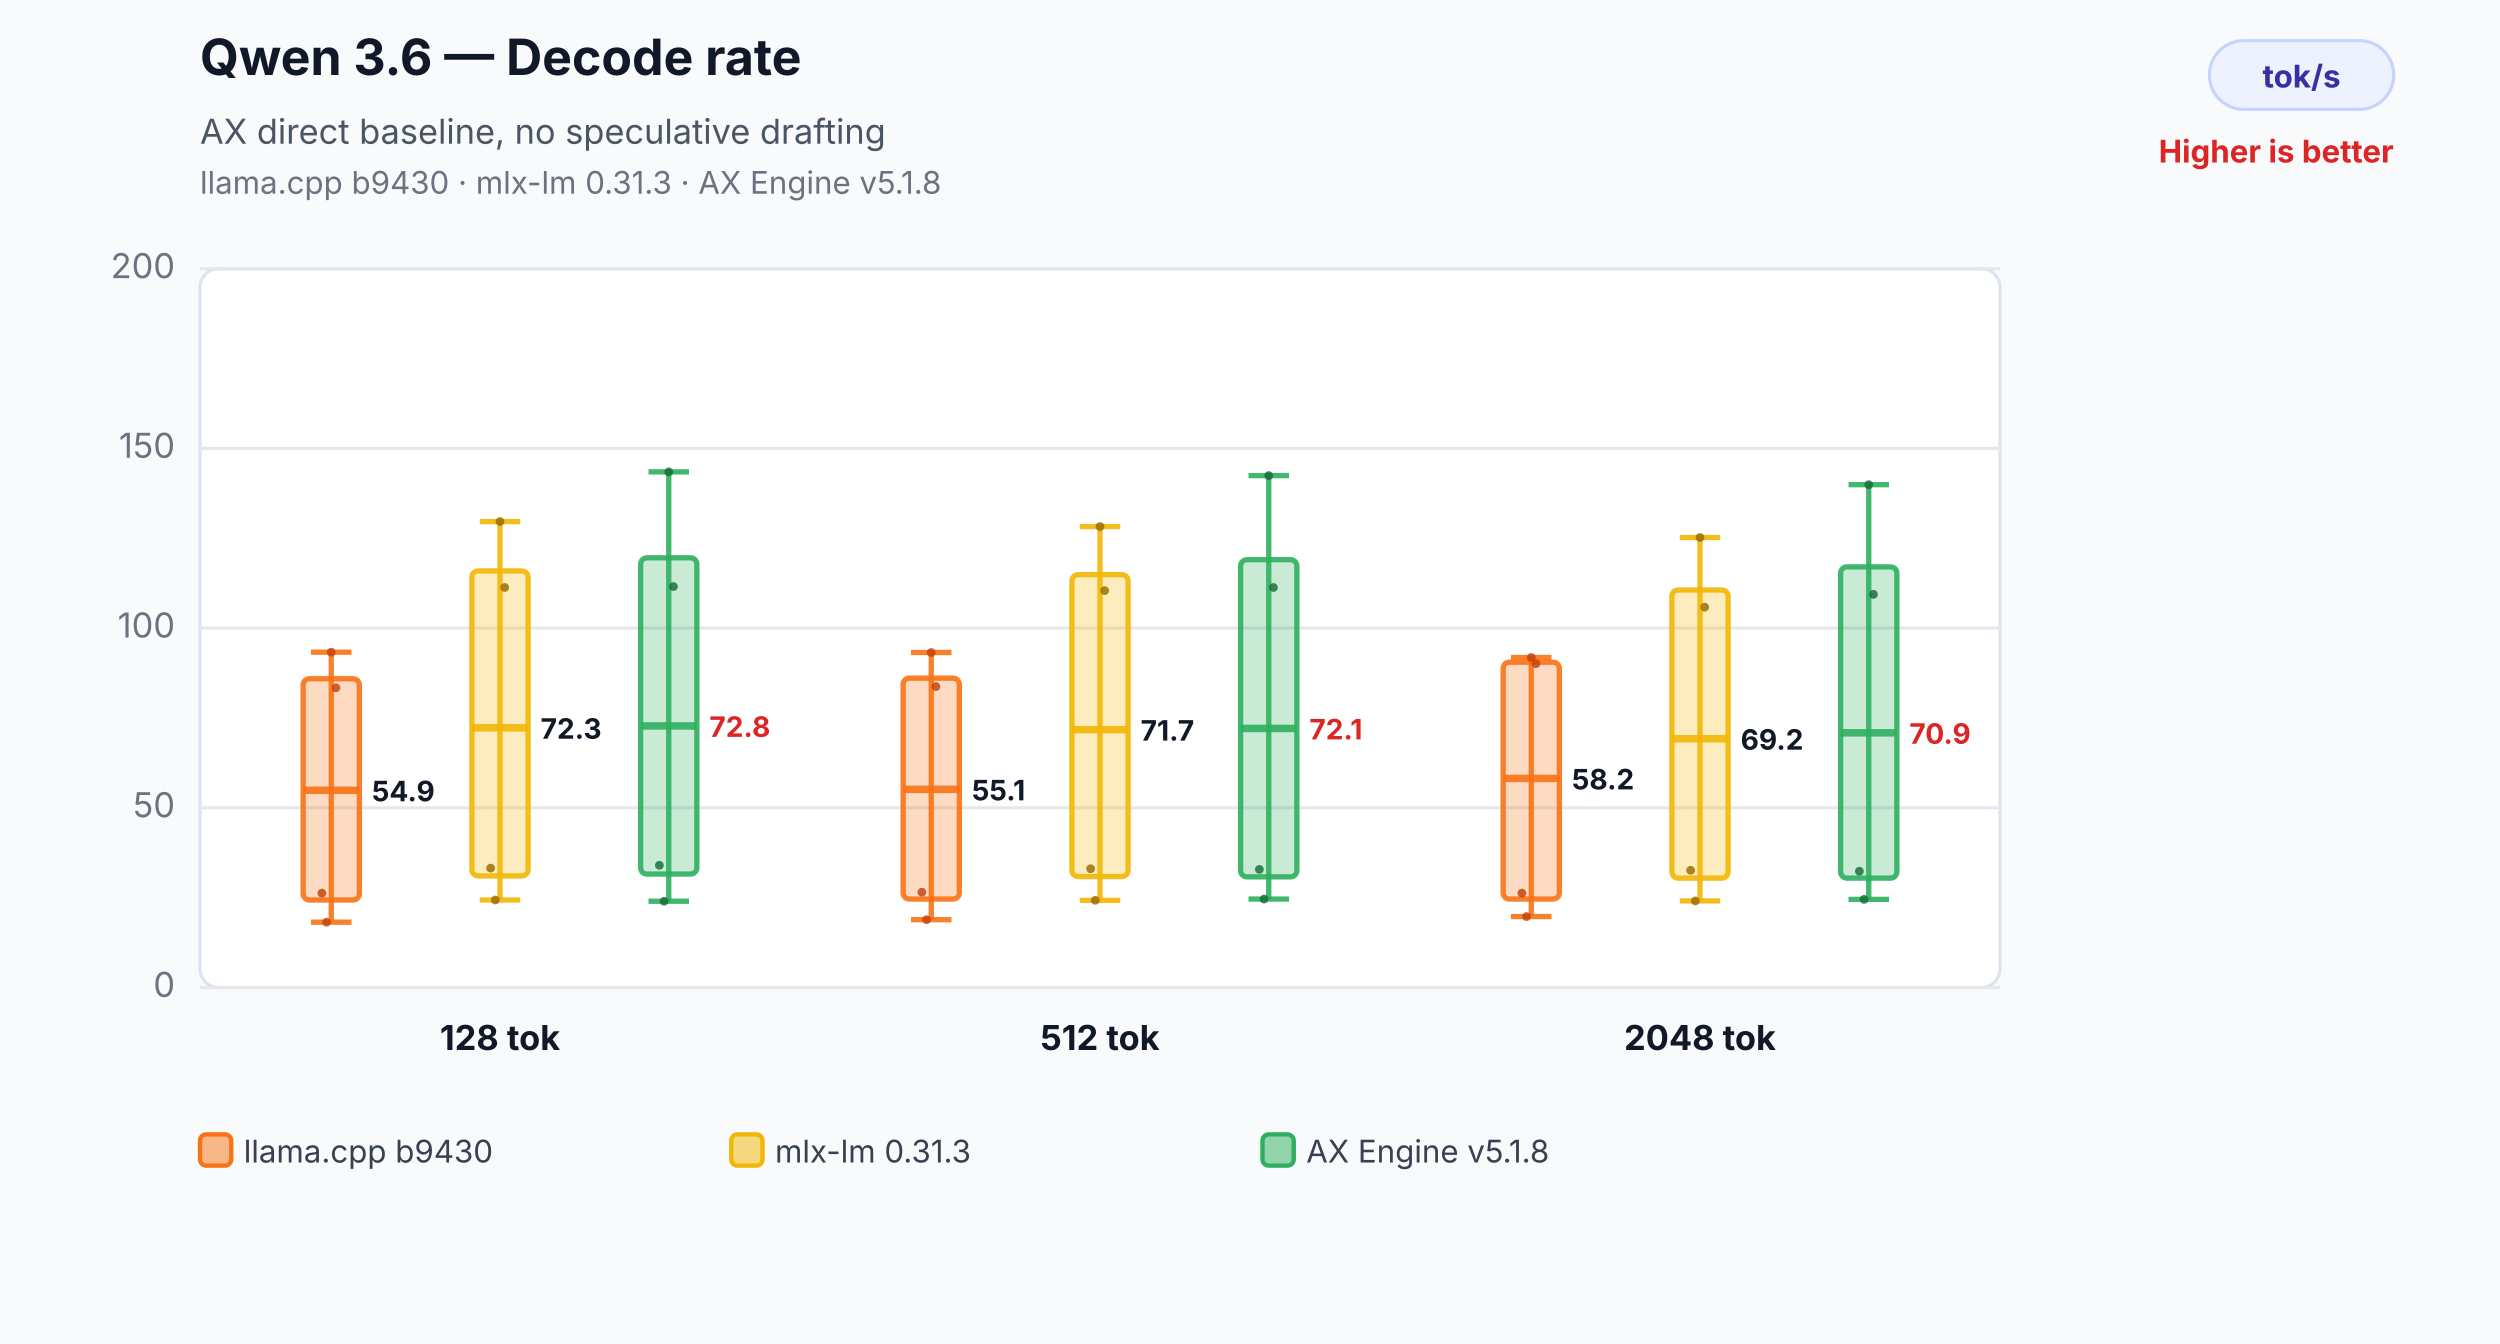
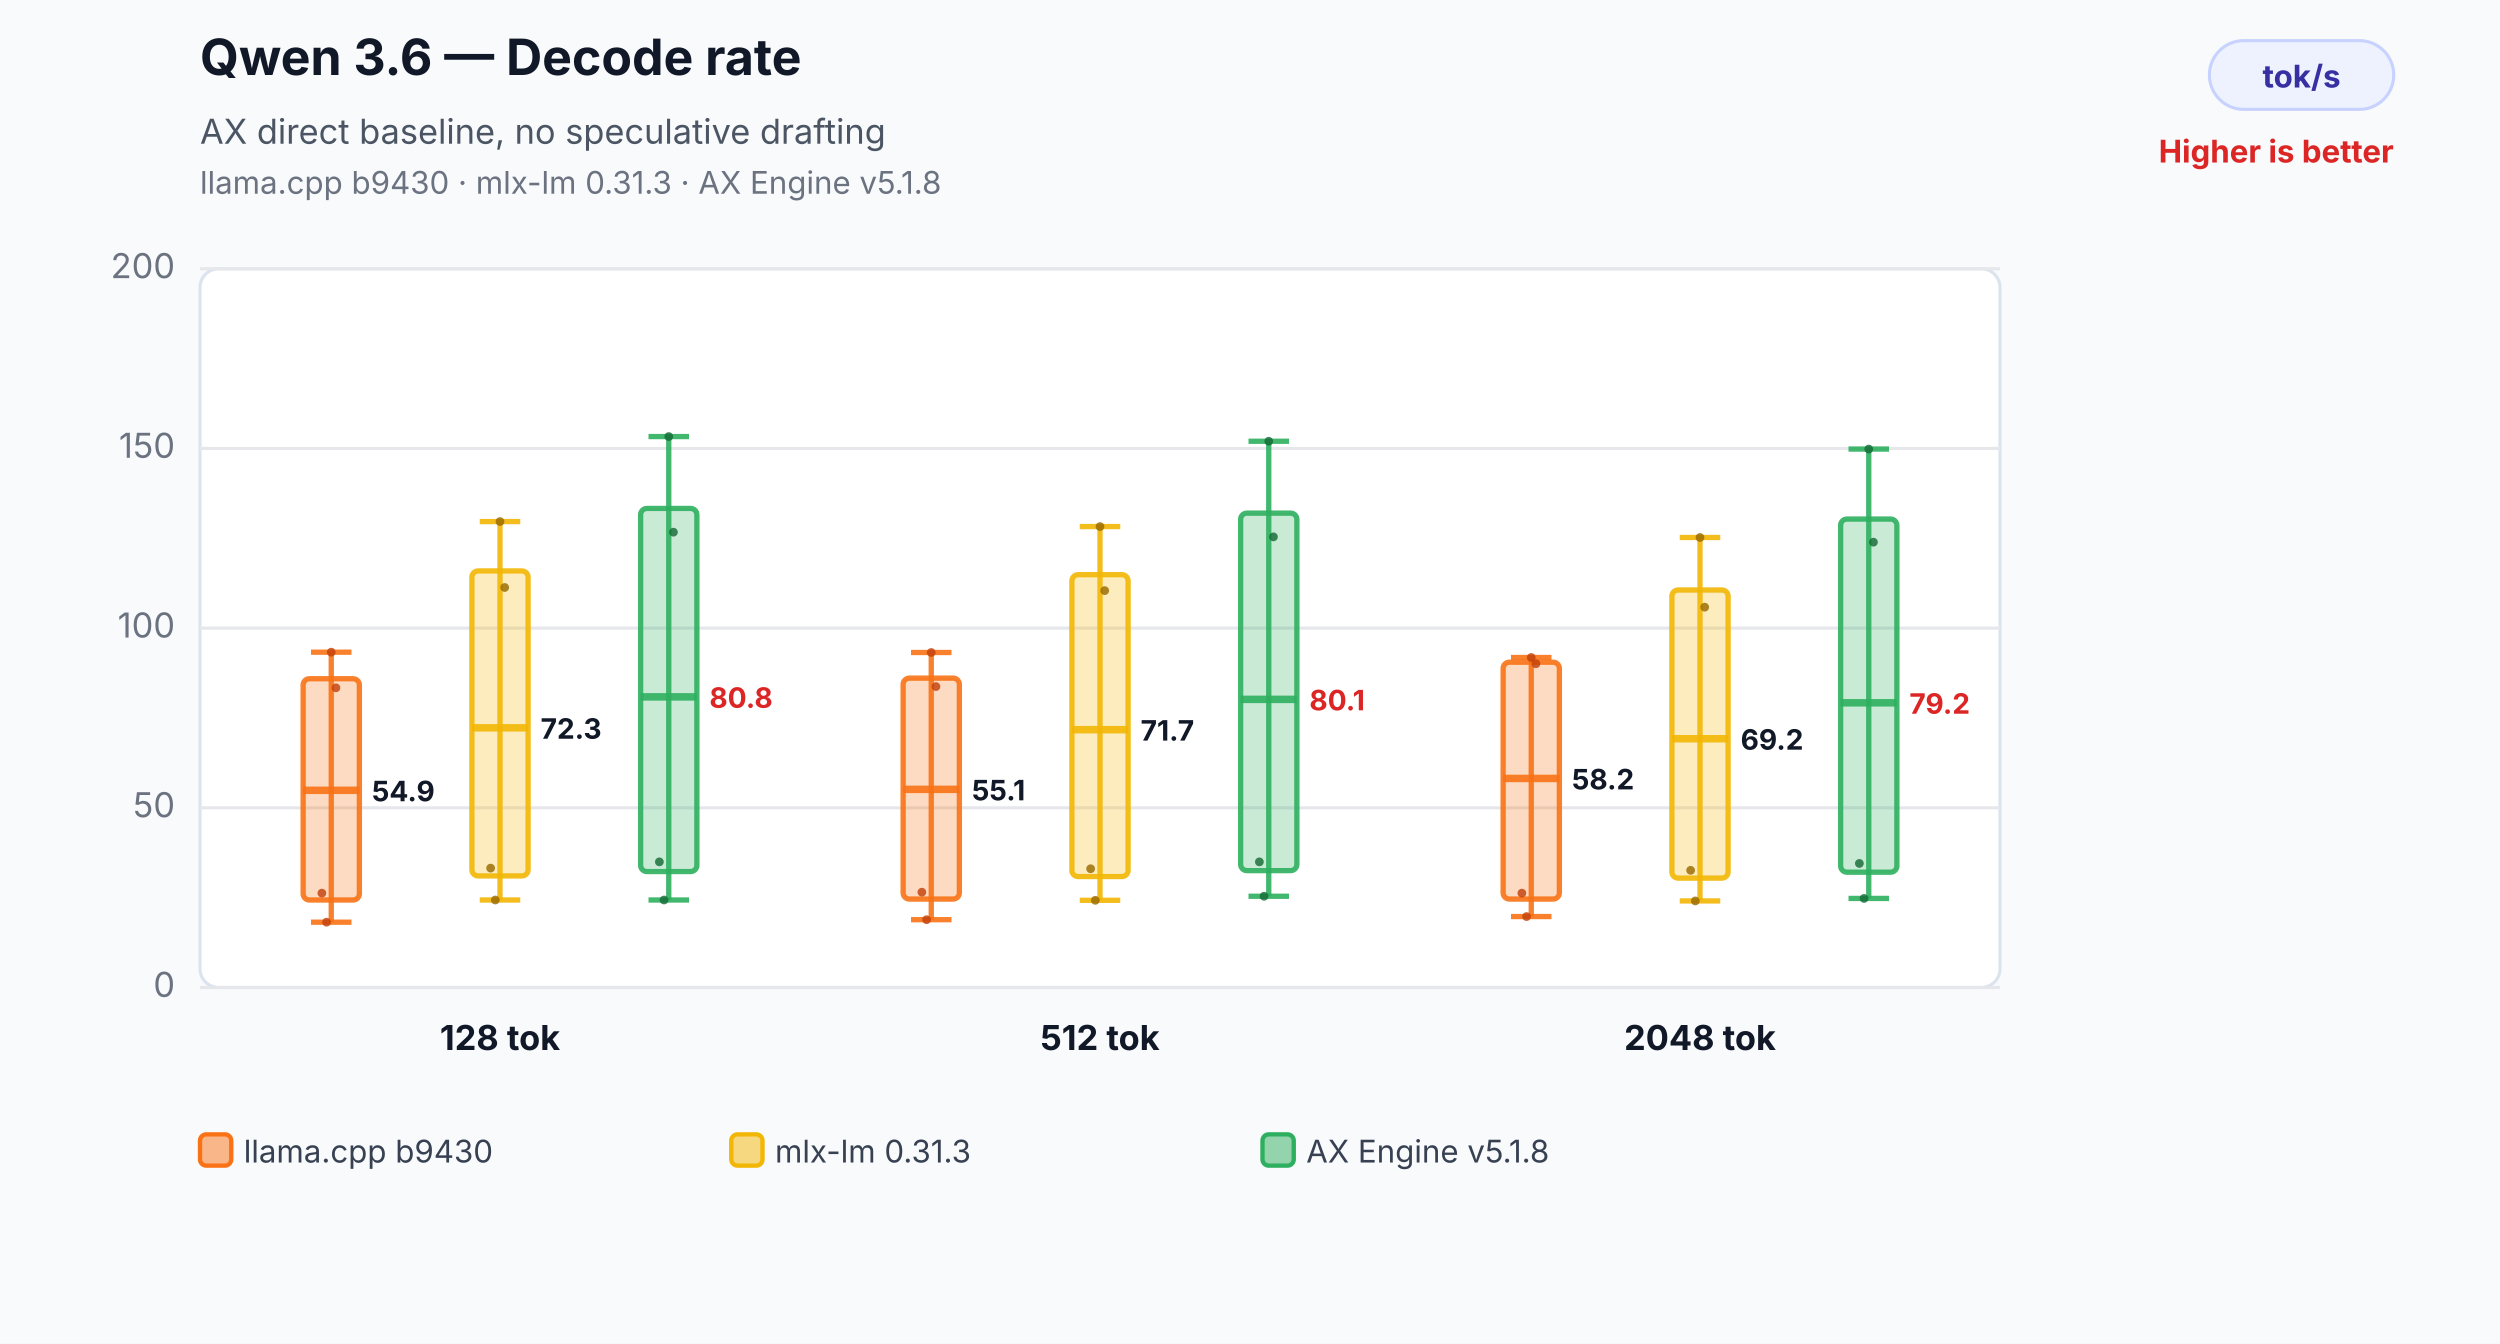
<svg xmlns="http://www.w3.org/2000/svg" width="800" height="430" viewBox="0 0 800 430" role="img" aria-labelledby="title desc">
  <rect width="800" height="430" fill="#f8fafc" />
  <text x="64" y="24" font-family="Inter,Segoe UI,Arial,sans-serif" font-size="16" font-weight="700" fill="#111827">Qwen 3.6 — Decode rate</text>
  <text x="64" y="46" font-family="Inter,Segoe UI,Arial,sans-serif" font-size="11" fill="#4b5563">AX direct baseline, no speculative drafting</text>
  <text x="64" y="62" font-family="Inter,Segoe UI,Arial,sans-serif" font-size="10" fill="#6b7280">llama.cpp b9430 · mlx-lm 0.31.3 · AX Engine v5.1.8</text>
  <rect x="707" y="13" width="59" height="22" rx="11" fill="#eef2ff" stroke="#c7d2fe" />
  <text x="736.5" y="28" text-anchor="middle" font-family="Inter,Segoe UI,Arial,sans-serif" font-size="10" font-weight="700" fill="#3730a3">tok/s</text>
  <text x="766" y="52" text-anchor="end" font-family="Inter,Segoe UI,Arial,sans-serif" font-size="10" font-weight="700" fill="#dc2626">Higher is better</text>
  <rect x="64" y="86" width="576" height="230" rx="6" fill="#ffffff" stroke="#dbe3ef" />
  <line x1="64" y1="316.0" x2="640" y2="316.0" stroke="#e5e7eb" stroke-width="1" />
  <text x="56" y="319.0" text-anchor="end" font-family="Inter,Segoe UI,Arial,sans-serif" font-size="11" fill="#6b7280">0</text>
  <line x1="64" y1="258.5" x2="640" y2="258.5" stroke="#e5e7eb" stroke-width="1" />
  <text x="56" y="261.5" text-anchor="end" font-family="Inter,Segoe UI,Arial,sans-serif" font-size="11" fill="#6b7280">50</text>
  <line x1="64" y1="201.0" x2="640" y2="201.0" stroke="#e5e7eb" stroke-width="1" />
  <text x="56" y="204.0" text-anchor="end" font-family="Inter,Segoe UI,Arial,sans-serif" font-size="11" fill="#6b7280">100</text>
  <line x1="64" y1="143.5" x2="640" y2="143.5" stroke="#e5e7eb" stroke-width="1" />
  <text x="56" y="146.5" text-anchor="end" font-family="Inter,Segoe UI,Arial,sans-serif" font-size="11" fill="#6b7280">150</text>
  <line x1="64" y1="86.0" x2="640" y2="86.0" stroke="#e5e7eb" stroke-width="1" />
  <text x="56" y="89.0" text-anchor="end" font-family="Inter,Segoe UI,Arial,sans-serif" font-size="11" fill="#6b7280">200</text>
  <line x1="106" y1="208.7" x2="106" y2="295.1" stroke="#f97316" stroke-opacity="0.9" stroke-width="1.7" />
  <line x1="99.52" y1="208.7" x2="112.48" y2="208.7" stroke="#f97316" stroke-opacity="0.9" stroke-width="1.7" />
  <line x1="99.52" y1="295.1" x2="112.48" y2="295.1" stroke="#f97316" stroke-opacity="0.9" stroke-width="1.7" />
  <rect x="97" y="217.2" width="18" height="70.8" rx="2" fill="#f97316" fill-opacity="0.26" stroke="#f97316" stroke-opacity="0.9" stroke-width="1.7" />
  <line x1="97" y1="252.9" x2="115" y2="252.9" stroke="#f97316" stroke-opacity="0.9" stroke-width="2.4" />
  <text x="119" y="256.4" text-anchor="start" font-family="Inter,Segoe UI,Arial,sans-serif" font-size="9" font-weight="700" fill="#111827" stroke="#ffffff" stroke-width="3" paint-order="stroke">54.9</text>
  <circle cx="103" cy="285.8" r="1.4" fill="#c2410c" fill-opacity="0.82" />
  <circle cx="104.5" cy="295.1" r="1.4" fill="#c2410c" fill-opacity="0.82" />
  <circle cx="106" cy="208.7" r="1.4" fill="#c2410c" fill-opacity="0.82" />
  <circle cx="107.5" cy="220.1" r="1.4" fill="#c2410c" fill-opacity="0.82" />
  <line x1="160" y1="166.9" x2="160" y2="288.0" stroke="#f2b705" stroke-opacity="0.9" stroke-width="1.7" />
  <line x1="153.52" y1="166.9" x2="166.48" y2="166.9" stroke="#f2b705" stroke-opacity="0.9" stroke-width="1.7" />
  <line x1="153.52" y1="288.0" x2="166.48" y2="288.0" stroke="#f2b705" stroke-opacity="0.9" stroke-width="1.7" />
  <rect x="151" y="182.7" width="18" height="97.6" rx="2" fill="#f2b705" fill-opacity="0.26" stroke="#f2b705" stroke-opacity="0.9" stroke-width="1.7" />
  <line x1="151" y1="232.9" x2="169" y2="232.9" stroke="#f2b705" stroke-opacity="0.9" stroke-width="2.4" />
  <text x="173" y="236.4" text-anchor="start" font-family="Inter,Segoe UI,Arial,sans-serif" font-size="9" font-weight="700" fill="#111827" stroke="#ffffff" stroke-width="3" paint-order="stroke">72.3</text>
  <circle cx="157" cy="277.8" r="1.4" fill="#9a6a00" fill-opacity="0.82" />
  <circle cx="158.5" cy="288.0" r="1.4" fill="#9a6a00" fill-opacity="0.82" />
  <circle cx="160" cy="166.9" r="1.4" fill="#9a6a00" fill-opacity="0.82" />
  <circle cx="161.5" cy="188.0" r="1.4" fill="#9a6a00" fill-opacity="0.82" />
-   <line x1="214" y1="151.0" x2="214" y2="288.4" stroke="#2eaf5f" stroke-opacity="0.9" stroke-width="1.7" />
-   <line x1="207.52" y1="151.0" x2="220.48" y2="151.0" stroke="#2eaf5f" stroke-opacity="0.9" stroke-width="1.7" />
-   <line x1="207.52" y1="288.4" x2="220.48" y2="288.4" stroke="#2eaf5f" stroke-opacity="0.9" stroke-width="1.7" />
-   <rect x="205" y="178.5" width="18" height="101.2" rx="2" fill="#2eaf5f" fill-opacity="0.26" stroke="#2eaf5f" stroke-opacity="0.9" stroke-width="1.7" />
-   <line x1="205" y1="232.3" x2="223" y2="232.3" stroke="#2eaf5f" stroke-opacity="0.9" stroke-width="2.4" />
-   <text x="227" y="235.8" text-anchor="start" font-family="Inter,Segoe UI,Arial,sans-serif" font-size="9" font-weight="700" fill="#dc2626" stroke="#ffffff" stroke-width="3" paint-order="stroke">72.8</text>
-   <circle cx="211" cy="276.9" r="1.4" fill="#176c37" fill-opacity="0.82" />
-   <circle cx="212.5" cy="288.4" r="1.4" fill="#176c37" fill-opacity="0.82" />
-   <circle cx="214" cy="151.0" r="1.4" fill="#176c37" fill-opacity="0.82" />
-   <circle cx="215.5" cy="187.7" r="1.4" fill="#176c37" fill-opacity="0.82" />
+   <line x1="214" y1="139.7" x2="214" y2="288.0" stroke="#2eaf5f" stroke-opacity="0.9" stroke-width="1.7" />
+   <line x1="207.52" y1="139.7" x2="220.48" y2="139.7" stroke="#2eaf5f" stroke-opacity="0.9" stroke-width="1.7" />
+   <line x1="207.52" y1="288.0" x2="220.48" y2="288.0" stroke="#2eaf5f" stroke-opacity="0.9" stroke-width="1.7" />
+   <rect x="205" y="162.7" width="18" height="116.2" rx="2" fill="#2eaf5f" fill-opacity="0.26" stroke="#2eaf5f" stroke-opacity="0.9" stroke-width="1.7" />
+   <line x1="205" y1="223.0" x2="223" y2="223.0" stroke="#2eaf5f" stroke-opacity="0.9" stroke-width="2.4" />
+   <text x="227" y="226.5" text-anchor="start" font-family="Inter,Segoe UI,Arial,sans-serif" font-size="9" font-weight="700" fill="#dc2626" stroke="#ffffff" stroke-width="3" paint-order="stroke">80.8</text>
+   <circle cx="211" cy="275.8" r="1.4" fill="#176c37" fill-opacity="0.82" />
+   <circle cx="212.5" cy="288.0" r="1.4" fill="#176c37" fill-opacity="0.82" />
+   <circle cx="214" cy="139.7" r="1.4" fill="#176c37" fill-opacity="0.82" />
+   <circle cx="215.5" cy="170.3" r="1.4" fill="#176c37" fill-opacity="0.82" />
  <text x="160" y="336" text-anchor="middle" font-family="Inter,Segoe UI,Arial,sans-serif" font-size="11" font-weight="700" fill="#111827">128 tok</text>
  <line x1="298" y1="208.8" x2="298" y2="294.3" stroke="#f97316" stroke-opacity="0.9" stroke-width="1.7" />
  <line x1="291.52" y1="208.8" x2="304.48" y2="208.8" stroke="#f97316" stroke-opacity="0.9" stroke-width="1.7" />
  <line x1="291.52" y1="294.3" x2="304.48" y2="294.3" stroke="#f97316" stroke-opacity="0.9" stroke-width="1.7" />
  <rect x="289" y="217.0" width="18" height="70.7" rx="2" fill="#f97316" fill-opacity="0.26" stroke="#f97316" stroke-opacity="0.9" stroke-width="1.7" />
  <line x1="289" y1="252.6" x2="307" y2="252.6" stroke="#f97316" stroke-opacity="0.9" stroke-width="2.4" />
  <text x="311" y="256.1" text-anchor="start" font-family="Inter,Segoe UI,Arial,sans-serif" font-size="9" font-weight="700" fill="#111827" stroke="#ffffff" stroke-width="3" paint-order="stroke">55.1</text>
  <circle cx="295" cy="285.5" r="1.4" fill="#c2410c" fill-opacity="0.82" />
  <circle cx="296.5" cy="294.3" r="1.4" fill="#c2410c" fill-opacity="0.82" />
  <circle cx="298" cy="208.8" r="1.4" fill="#c2410c" fill-opacity="0.82" />
  <circle cx="299.5" cy="219.7" r="1.4" fill="#c2410c" fill-opacity="0.82" />
  <line x1="352" y1="168.5" x2="352" y2="288.1" stroke="#f2b705" stroke-opacity="0.9" stroke-width="1.7" />
  <line x1="345.52" y1="168.5" x2="358.48" y2="168.5" stroke="#f2b705" stroke-opacity="0.9" stroke-width="1.7" />
  <line x1="345.52" y1="288.1" x2="358.48" y2="288.1" stroke="#f2b705" stroke-opacity="0.9" stroke-width="1.7" />
  <rect x="343" y="183.9" width="18" height="96.6" rx="2" fill="#f2b705" fill-opacity="0.26" stroke="#f2b705" stroke-opacity="0.9" stroke-width="1.7" />
  <line x1="343" y1="233.5" x2="361" y2="233.5" stroke="#f2b705" stroke-opacity="0.9" stroke-width="2.4" />
  <text x="365" y="237.0" text-anchor="start" font-family="Inter,Segoe UI,Arial,sans-serif" font-size="9" font-weight="700" fill="#111827" stroke="#ffffff" stroke-width="3" paint-order="stroke">71.7</text>
  <circle cx="349" cy="278.0" r="1.4" fill="#9a6a00" fill-opacity="0.82" />
  <circle cx="350.5" cy="288.1" r="1.4" fill="#9a6a00" fill-opacity="0.82" />
  <circle cx="352" cy="168.5" r="1.4" fill="#9a6a00" fill-opacity="0.82" />
  <circle cx="353.5" cy="189.0" r="1.4" fill="#9a6a00" fill-opacity="0.82" />
-   <line x1="406" y1="152.2" x2="406" y2="287.7" stroke="#2eaf5f" stroke-opacity="0.9" stroke-width="1.7" />
-   <line x1="399.52" y1="152.2" x2="412.48" y2="152.2" stroke="#2eaf5f" stroke-opacity="0.9" stroke-width="1.7" />
-   <line x1="399.52" y1="287.7" x2="412.48" y2="287.7" stroke="#2eaf5f" stroke-opacity="0.9" stroke-width="1.7" />
-   <rect x="397" y="179.1" width="18" height="101.5" rx="2" fill="#2eaf5f" fill-opacity="0.26" stroke="#2eaf5f" stroke-opacity="0.9" stroke-width="1.7" />
-   <line x1="397" y1="233.1" x2="415" y2="233.1" stroke="#2eaf5f" stroke-opacity="0.9" stroke-width="2.4" />
-   <text x="419" y="236.6" text-anchor="start" font-family="Inter,Segoe UI,Arial,sans-serif" font-size="9" font-weight="700" fill="#dc2626" stroke="#ffffff" stroke-width="3" paint-order="stroke">72.1</text>
-   <circle cx="403" cy="278.2" r="1.4" fill="#176c37" fill-opacity="0.82" />
-   <circle cx="404.5" cy="287.7" r="1.4" fill="#176c37" fill-opacity="0.82" />
-   <circle cx="406" cy="152.2" r="1.4" fill="#176c37" fill-opacity="0.82" />
-   <circle cx="407.5" cy="188.0" r="1.4" fill="#176c37" fill-opacity="0.82" />
+   <line x1="406" y1="141.2" x2="406" y2="286.8" stroke="#2eaf5f" stroke-opacity="0.9" stroke-width="1.7" />
+   <line x1="399.52" y1="141.2" x2="412.48" y2="141.2" stroke="#2eaf5f" stroke-opacity="0.9" stroke-width="1.7" />
+   <line x1="399.52" y1="286.8" x2="412.48" y2="286.8" stroke="#2eaf5f" stroke-opacity="0.9" stroke-width="1.7" />
+   <rect x="397" y="164.2" width="18" height="114.4" rx="2" fill="#2eaf5f" fill-opacity="0.26" stroke="#2eaf5f" stroke-opacity="0.9" stroke-width="1.7" />
+   <line x1="397" y1="223.8" x2="415" y2="223.8" stroke="#2eaf5f" stroke-opacity="0.9" stroke-width="2.4" />
+   <text x="419" y="227.3" text-anchor="start" font-family="Inter,Segoe UI,Arial,sans-serif" font-size="9" font-weight="700" fill="#dc2626" stroke="#ffffff" stroke-width="3" paint-order="stroke">80.1</text>
+   <circle cx="403" cy="275.8" r="1.4" fill="#176c37" fill-opacity="0.82" />
+   <circle cx="404.5" cy="286.8" r="1.4" fill="#176c37" fill-opacity="0.82" />
+   <circle cx="406" cy="141.2" r="1.4" fill="#176c37" fill-opacity="0.82" />
+   <circle cx="407.5" cy="171.8" r="1.4" fill="#176c37" fill-opacity="0.82" />
  <text x="352" y="336" text-anchor="middle" font-family="Inter,Segoe UI,Arial,sans-serif" font-size="11" font-weight="700" fill="#111827">512 tok</text>
  <line x1="490" y1="210.4" x2="490" y2="293.3" stroke="#f97316" stroke-opacity="0.9" stroke-width="1.7" />
  <line x1="483.52" y1="210.4" x2="496.48" y2="210.4" stroke="#f97316" stroke-opacity="0.9" stroke-width="1.7" />
  <line x1="483.52" y1="293.3" x2="496.48" y2="293.3" stroke="#f97316" stroke-opacity="0.9" stroke-width="1.7" />
  <rect x="481" y="211.9" width="18" height="75.8" rx="2" fill="#f97316" fill-opacity="0.26" stroke="#f97316" stroke-opacity="0.9" stroke-width="1.7" />
  <line x1="481" y1="249.1" x2="499" y2="249.1" stroke="#f97316" stroke-opacity="0.9" stroke-width="2.4" />
  <text x="503" y="252.6" text-anchor="start" font-family="Inter,Segoe UI,Arial,sans-serif" font-size="9" font-weight="700" fill="#111827" stroke="#ffffff" stroke-width="3" paint-order="stroke">58.2</text>
  <circle cx="487" cy="285.8" r="1.4" fill="#c2410c" fill-opacity="0.82" />
  <circle cx="488.5" cy="293.3" r="1.4" fill="#c2410c" fill-opacity="0.82" />
  <circle cx="490" cy="210.4" r="1.4" fill="#c2410c" fill-opacity="0.82" />
  <circle cx="491.5" cy="212.4" r="1.4" fill="#c2410c" fill-opacity="0.82" />
  <line x1="544" y1="172.0" x2="544" y2="288.3" stroke="#f2b705" stroke-opacity="0.9" stroke-width="1.7" />
  <line x1="537.52" y1="172.0" x2="550.48" y2="172.0" stroke="#f2b705" stroke-opacity="0.9" stroke-width="1.7" />
  <line x1="537.52" y1="288.3" x2="550.48" y2="288.3" stroke="#f2b705" stroke-opacity="0.9" stroke-width="1.7" />
  <rect x="535" y="188.8" width="18" height="92.2" rx="2" fill="#f2b705" fill-opacity="0.26" stroke="#f2b705" stroke-opacity="0.9" stroke-width="1.7" />
  <line x1="535" y1="236.4" x2="553" y2="236.4" stroke="#f2b705" stroke-opacity="0.9" stroke-width="2.4" />
  <text x="557" y="239.9" text-anchor="start" font-family="Inter,Segoe UI,Arial,sans-serif" font-size="9" font-weight="700" fill="#111827" stroke="#ffffff" stroke-width="3" paint-order="stroke">69.2</text>
  <circle cx="541" cy="278.5" r="1.4" fill="#9a6a00" fill-opacity="0.82" />
  <circle cx="542.5" cy="288.3" r="1.4" fill="#9a6a00" fill-opacity="0.82" />
  <circle cx="544" cy="172.0" r="1.4" fill="#9a6a00" fill-opacity="0.82" />
  <circle cx="545.5" cy="194.3" r="1.4" fill="#9a6a00" fill-opacity="0.82" />
-   <line x1="598" y1="155.1" x2="598" y2="287.8" stroke="#2eaf5f" stroke-opacity="0.9" stroke-width="1.7" />
-   <line x1="591.52" y1="155.1" x2="604.48" y2="155.1" stroke="#2eaf5f" stroke-opacity="0.9" stroke-width="1.7" />
-   <line x1="591.52" y1="287.8" x2="604.48" y2="287.8" stroke="#2eaf5f" stroke-opacity="0.9" stroke-width="1.7" />
-   <rect x="589" y="181.4" width="18" height="99.6" rx="2" fill="#2eaf5f" fill-opacity="0.26" stroke="#2eaf5f" stroke-opacity="0.9" stroke-width="1.7" />
-   <line x1="589" y1="234.5" x2="607" y2="234.5" stroke="#2eaf5f" stroke-opacity="0.9" stroke-width="2.4" />
-   <text x="611" y="238.0" text-anchor="start" font-family="Inter,Segoe UI,Arial,sans-serif" font-size="9" font-weight="700" fill="#dc2626" stroke="#ffffff" stroke-width="3" paint-order="stroke">70.9</text>
-   <circle cx="595" cy="278.8" r="1.4" fill="#176c37" fill-opacity="0.82" />
-   <circle cx="596.5" cy="287.8" r="1.4" fill="#176c37" fill-opacity="0.82" />
-   <circle cx="598" cy="155.1" r="1.4" fill="#176c37" fill-opacity="0.82" />
-   <circle cx="599.5" cy="190.2" r="1.4" fill="#176c37" fill-opacity="0.82" />
+   <line x1="598" y1="143.7" x2="598" y2="287.5" stroke="#2eaf5f" stroke-opacity="0.9" stroke-width="1.7" />
+   <line x1="591.52" y1="143.7" x2="604.48" y2="143.7" stroke="#2eaf5f" stroke-opacity="0.9" stroke-width="1.7" />
+   <line x1="591.52" y1="287.5" x2="604.48" y2="287.5" stroke="#2eaf5f" stroke-opacity="0.9" stroke-width="1.7" />
+   <rect x="589" y="166.1" width="18" height="113.0" rx="2" fill="#2eaf5f" fill-opacity="0.26" stroke="#2eaf5f" stroke-opacity="0.9" stroke-width="1.7" />
+   <line x1="589" y1="224.9" x2="607" y2="224.9" stroke="#2eaf5f" stroke-opacity="0.9" stroke-width="2.4" />
+   <text x="611" y="228.4" text-anchor="start" font-family="Inter,Segoe UI,Arial,sans-serif" font-size="9" font-weight="700" fill="#dc2626" stroke="#ffffff" stroke-width="3" paint-order="stroke">79.2</text>
+   <circle cx="595" cy="276.3" r="1.4" fill="#176c37" fill-opacity="0.82" />
+   <circle cx="596.5" cy="287.5" r="1.4" fill="#176c37" fill-opacity="0.82" />
+   <circle cx="598" cy="143.7" r="1.4" fill="#176c37" fill-opacity="0.82" />
+   <circle cx="599.5" cy="173.5" r="1.4" fill="#176c37" fill-opacity="0.82" />
  <text x="544" y="336" text-anchor="middle" font-family="Inter,Segoe UI,Arial,sans-serif" font-size="11" font-weight="700" fill="#111827">2048 tok</text>
  <rect x="64" y="363" width="10" height="10" rx="2" fill="#f97316" fill-opacity="0.5" stroke="#f97316" stroke-width="1.4" />
  <text x="78" y="372" font-family="Inter,Segoe UI,Arial,sans-serif" font-size="10" fill="#374151">llama.cpp b9430</text>
  <rect x="234" y="363" width="10" height="10" rx="2" fill="#f2b705" fill-opacity="0.5" stroke="#f2b705" stroke-width="1.4" />
  <text x="248" y="372" font-family="Inter,Segoe UI,Arial,sans-serif" font-size="10" fill="#374151">mlx-lm 0.31.3</text>
  <rect x="404" y="363" width="10" height="10" rx="2" fill="#2eaf5f" fill-opacity="0.5" stroke="#2eaf5f" stroke-width="1.4" />
  <text x="418" y="372" font-family="Inter,Segoe UI,Arial,sans-serif" font-size="10" fill="#374151">AX Engine v5.1.8</text>
</svg>
